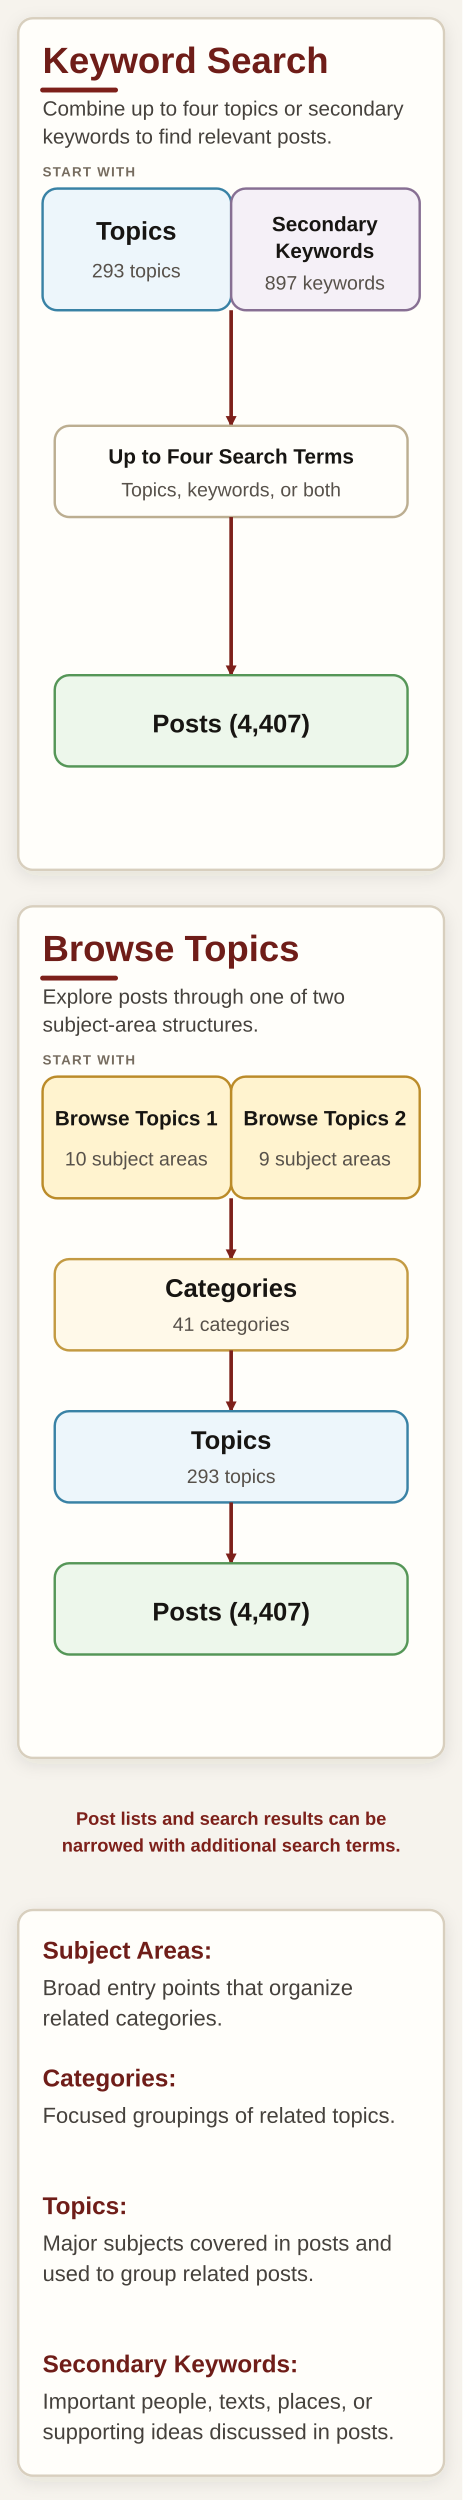
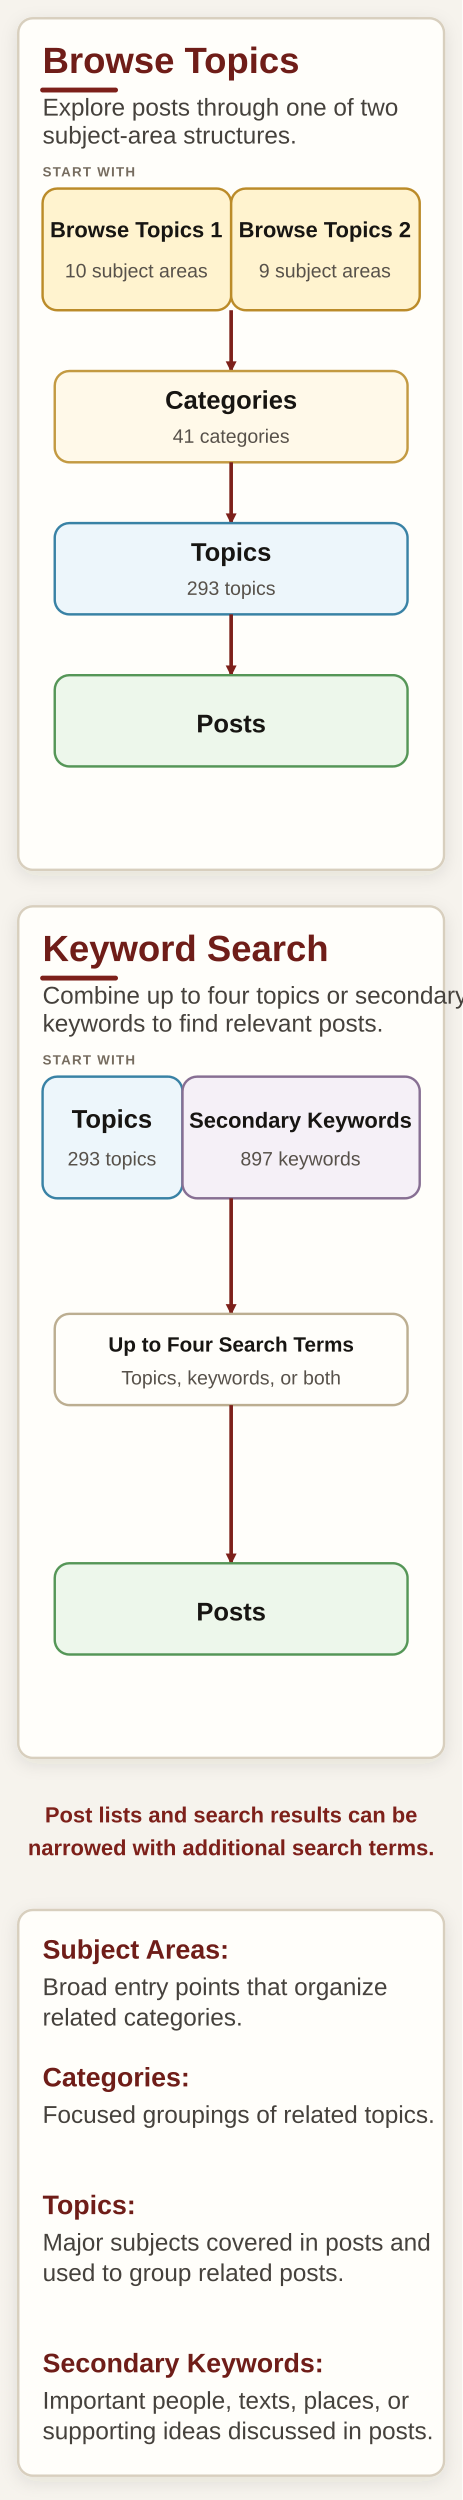
<svg xmlns="http://www.w3.org/2000/svg" width="380" height="2055" viewBox="0 0 380 2055" role="img" aria-labelledby="title description">
  <defs>
    <filter id="shadow" x="-10%" y="-10%" width="120%" height="130%">
      <feDropShadow dx="0" dy="4" stdDeviation="7" flood-color="#392d20" flood-opacity="0.10" />
    </filter>
    <marker id="arrow" markerWidth="9" markerHeight="9" refX="8" refY="4.5" orient="auto" markerUnits="userSpaceOnUse">
      <path d="M0,0 L9,4.5 L0,9 z" fill="#7d201a" />
    </marker>
    <style>
      .page { fill: #f6f3ed; }
      .panel { fill: #fffefa; stroke: #d8cfbe; stroke-width: 2; filter: url(#shadow); }
      .box { stroke-width: 2; }
      .process { fill: #fffefa; stroke: #bcae91; }
      .topic { fill: #edf6fb; stroke: #3982a5; }
      .keyword { fill: #f5f0f7; stroke: #876f93; }
      .subject { fill: #fff3cf; stroke: #bb8b29; }
      .category { fill: #fff9e9; stroke: #c39a42; }
      .post { fill: #edf7eb; stroke: #559657; }
      .heading { font: 700 44px Arial, Helvetica, sans-serif; fill: #6f1d18; }
-       .subheading { font: 400 24px Arial, Helvetica, sans-serif; fill: #45413c; }
+       .subheading { font: 400 28px Arial, Helvetica, sans-serif; fill: #45413c; }
      .stage { font: 700 15px Arial, Helvetica, sans-serif; letter-spacing: 1.5px; fill: #766c5f; }
      .label { font: 700 29px Arial, Helvetica, sans-serif; fill: #171512; }
      .label-small { font: 700 24px Arial, Helvetica, sans-serif; fill: #171512; }
      .count { font: 400 22px Arial, Helvetica, sans-serif; fill: #57514a; }
-       .note { font: 600 21px Arial, Helvetica, sans-serif; fill: #7d201a; }
-       .definition-title { font: 700 26px Arial, Helvetica, sans-serif; fill: #6f1d18; }
-       .definition { font: 400 22px Arial, Helvetica, sans-serif; fill: #45413c; }
+       .note { font: 600 26px Arial, Helvetica, sans-serif; fill: #7d201a; }
+       .definition-title { font: 700 27px Arial, Helvetica, sans-serif; fill: #6f1d18; }
+       .definition { font: 400 26px Arial, Helvetica, sans-serif; fill: #45413c; }
      .arrow { fill: none; stroke: #7d201a; stroke-width: 3; marker-end: url(#arrow); }
      .accent { stroke: #7d201a; stroke-width: 5; stroke-linecap: round; }
      .divider { stroke: #ddd4c4; stroke-width: 1.5; }
    </style>
  </defs>
  <rect class="page" width="100%" height="100%" />
  <style>
    .heading { font-size: 30px; }
-     .subheading { font-size: 17px; }
+     .subheading { font-size: 20px; }
    .stage { font-size: 11px; letter-spacing: 1px; }
    .label { font-size: 21px; }
    .label-small { font-size: 17px; }
+     .label-fit { font-size: 18px; }
    .count { font-size: 16px; }
-     .note { font-size: 15px; }
-     .definition { font-size: 18px; }
-     .definition-title { font-size: 20px; }
+     .note { font-size: 18px; }
+     .definition { font-size: 20px; }
+     .definition-title { font-size: 22px; }
    .accent { stroke-width: 4; }
  </style>
  <rect class="panel" x="15" y="15" width="350" height="700" rx="12" />
-   <text class="heading" x="35" y="60">Keyword Search</text>
+   <text class="heading" x="35" y="60">Browse Topics</text>
  <line class="accent" x1="35" y1="74" x2="95" y2="74" />
-   <text class="subheading" x="35" y="95">Combine up to four topics or secondary</text>
-   <text class="subheading" x="35" y="118">keywords to find relevant posts.</text>
+   <text class="subheading" x="35" y="95">Explore posts through one of two</text>
+   <text class="subheading" x="35" y="118">subject-area structures.</text>
  <text class="stage" x="35" y="145">START WITH</text>
-   <rect class="box topic" x="35" y="155" width="155" height="100" rx="12" />
-   <rect class="box keyword" x="190" y="155" width="155" height="100" rx="12" />
-   <text class="label" x="112" y="197" text-anchor="middle">Topics</text>
-   <text class="count" x="112" y="228" text-anchor="middle">293 topics</text>
-   <text class="label-small" x="267" y="190" text-anchor="middle">Secondary</text>
-   <text class="label-small" x="267" y="212" text-anchor="middle">Keywords</text>
-   <text class="count" x="267" y="238" text-anchor="middle">897 keywords</text>
-   <path class="arrow" d="M190 255 L190 350" />
-   <rect class="box process" x="45" y="350" width="290" height="75" rx="12" />
-   <text class="label-small" x="190" y="381" text-anchor="middle">Up to Four Search Terms</text>
-   <text class="count" x="190" y="408" text-anchor="middle">Topics, keywords, or both</text>
-   <path class="arrow" d="M190 425 L190 555" />
+   <rect class="box subject" x="35" y="155" width="155" height="100" rx="12" />
+   <rect class="box subject" x="190" y="155" width="155" height="100" rx="12" />
+   <text class="label-small label-fit" x="112" y="195" text-anchor="middle">Browse Topics 1</text>
+   <text class="count" x="112" y="228" text-anchor="middle">10 subject areas</text>
+   <text class="label-small label-fit" x="267" y="195" text-anchor="middle">Browse Topics 2</text>
+   <text class="count" x="267" y="228" text-anchor="middle">9 subject areas</text>
+   <path class="arrow" d="M190 255 L190 305" />
+   <rect class="box category" x="45" y="305" width="290" height="75" rx="12" />
+   <text class="label" x="190" y="336" text-anchor="middle">Categories</text>
+   <text class="count" x="190" y="364" text-anchor="middle">41 categories</text>
+   <path class="arrow" d="M190 380 L190 430" />
+   <rect class="box topic" x="45" y="430" width="290" height="75" rx="12" />
+   <text class="label" x="190" y="461" text-anchor="middle">Topics</text>
+   <text class="count" x="190" y="489" text-anchor="middle">293 topics</text>
+   <path class="arrow" d="M190 505 L190 555" />
  <rect class="box post" x="45" y="555" width="290" height="75" rx="12" />
-   <text class="label" x="190" y="602" text-anchor="middle">Posts (4,407)</text>
+   <text class="label" x="190" y="602" text-anchor="middle">Posts</text>
  <rect class="panel" x="15" y="745" width="350" height="700" rx="12" />
-   <text class="heading" x="35" y="790">Browse Topics</text>
+   <text class="heading" x="35" y="790">Keyword Search</text>
  <line class="accent" x1="35" y1="804" x2="95" y2="804" />
-   <text class="subheading" x="35" y="825">Explore posts through one of two</text>
-   <text class="subheading" x="35" y="848">subject-area structures.</text>
+   <text class="subheading" x="35" y="825">Combine up to four topics or secondary</text>
+   <text class="subheading" x="35" y="848">keywords to find relevant posts.</text>
  <text class="stage" x="35" y="875">START WITH</text>
-   <rect class="box subject" x="35" y="885" width="155" height="100" rx="12" />
-   <rect class="box subject" x="190" y="885" width="155" height="100" rx="12" />
-   <text class="label-small" x="112" y="925" text-anchor="middle">Browse Topics 1</text>
-   <text class="count" x="112" y="958" text-anchor="middle">10 subject areas</text>
-   <text class="label-small" x="267" y="925" text-anchor="middle">Browse Topics 2</text>
-   <text class="count" x="267" y="958" text-anchor="middle">9 subject areas</text>
-   <path class="arrow" d="M190 985 L190 1035" />
-   <rect class="box category" x="45" y="1035" width="290" height="75" rx="12" />
-   <text class="label" x="190" y="1066" text-anchor="middle">Categories</text>
-   <text class="count" x="190" y="1094" text-anchor="middle">41 categories</text>
-   <path class="arrow" d="M190 1110 L190 1160" />
-   <rect class="box topic" x="45" y="1160" width="290" height="75" rx="12" />
-   <text class="label" x="190" y="1191" text-anchor="middle">Topics</text>
-   <text class="count" x="190" y="1219" text-anchor="middle">293 topics</text>
-   <path class="arrow" d="M190 1235 L190 1285" />
+   <rect class="box topic" x="35" y="885" width="115" height="100" rx="12" />
+   <rect class="box keyword" x="150" y="885" width="195" height="100" rx="12" />
+   <text class="label" x="92" y="927" text-anchor="middle">Topics</text>
+   <text class="count" x="92" y="958" text-anchor="middle">293 topics</text>
+   <text class="label-small label-fit" x="247" y="927" text-anchor="middle">Secondary Keywords</text>
+   <text class="count" x="247" y="958" text-anchor="middle">897 keywords</text>
+   <path class="arrow" d="M190 985 L190 1080" />
+   <rect class="box process" x="45" y="1080" width="290" height="75" rx="12" />
+   <text class="label-small" x="190" y="1111" text-anchor="middle">Up to Four Search Terms</text>
+   <text class="count" x="190" y="1138" text-anchor="middle">Topics, keywords, or both</text>
+   <path class="arrow" d="M190 1155 L190 1285" />
  <rect class="box post" x="45" y="1285" width="290" height="75" rx="12" />
-   <text class="label" x="190" y="1332" text-anchor="middle">Posts (4,407)</text>
-   <text class="note" x="190" y="1500" text-anchor="middle">Post lists and search results can be</text>
-   <text class="note" x="190" y="1522" text-anchor="middle">narrowed with additional search terms.</text>
+   <text class="label" x="190" y="1332" text-anchor="middle">Posts</text>
+   <text class="note" x="190" y="1498" text-anchor="middle">Post lists and search results can be</text>
+   <text class="note" x="190" y="1525" text-anchor="middle">narrowed with additional search terms.</text>
  <rect class="panel" x="15" y="1570" width="350" height="465" rx="12" />
  <text class="definition" x="35" y="1610">
    <tspan class="definition-title">Subject Areas:</tspan>
  </text>
  <text class="definition" x="35" y="1640">Broad entry points that organize</text>
  <text class="definition" x="35" y="1665">related categories.</text>
  <text class="definition" x="35" y="1715">
    <tspan class="definition-title">Categories:</tspan>
  </text>
  <text class="definition" x="35" y="1745">Focused groupings of related topics.</text>
  <text class="definition" x="35" y="1820">
    <tspan class="definition-title">Topics:</tspan>
  </text>
  <text class="definition" x="35" y="1850">Major subjects covered in posts and</text>
  <text class="definition" x="35" y="1875">used to group related posts.</text>
  <text class="definition" x="35" y="1950">
    <tspan class="definition-title">Secondary Keywords:</tspan>
  </text>
  <text class="definition" x="35" y="1980">Important people, texts, places, or</text>
  <text class="definition" x="35" y="2005">supporting ideas discussed in posts.</text>
</svg>
